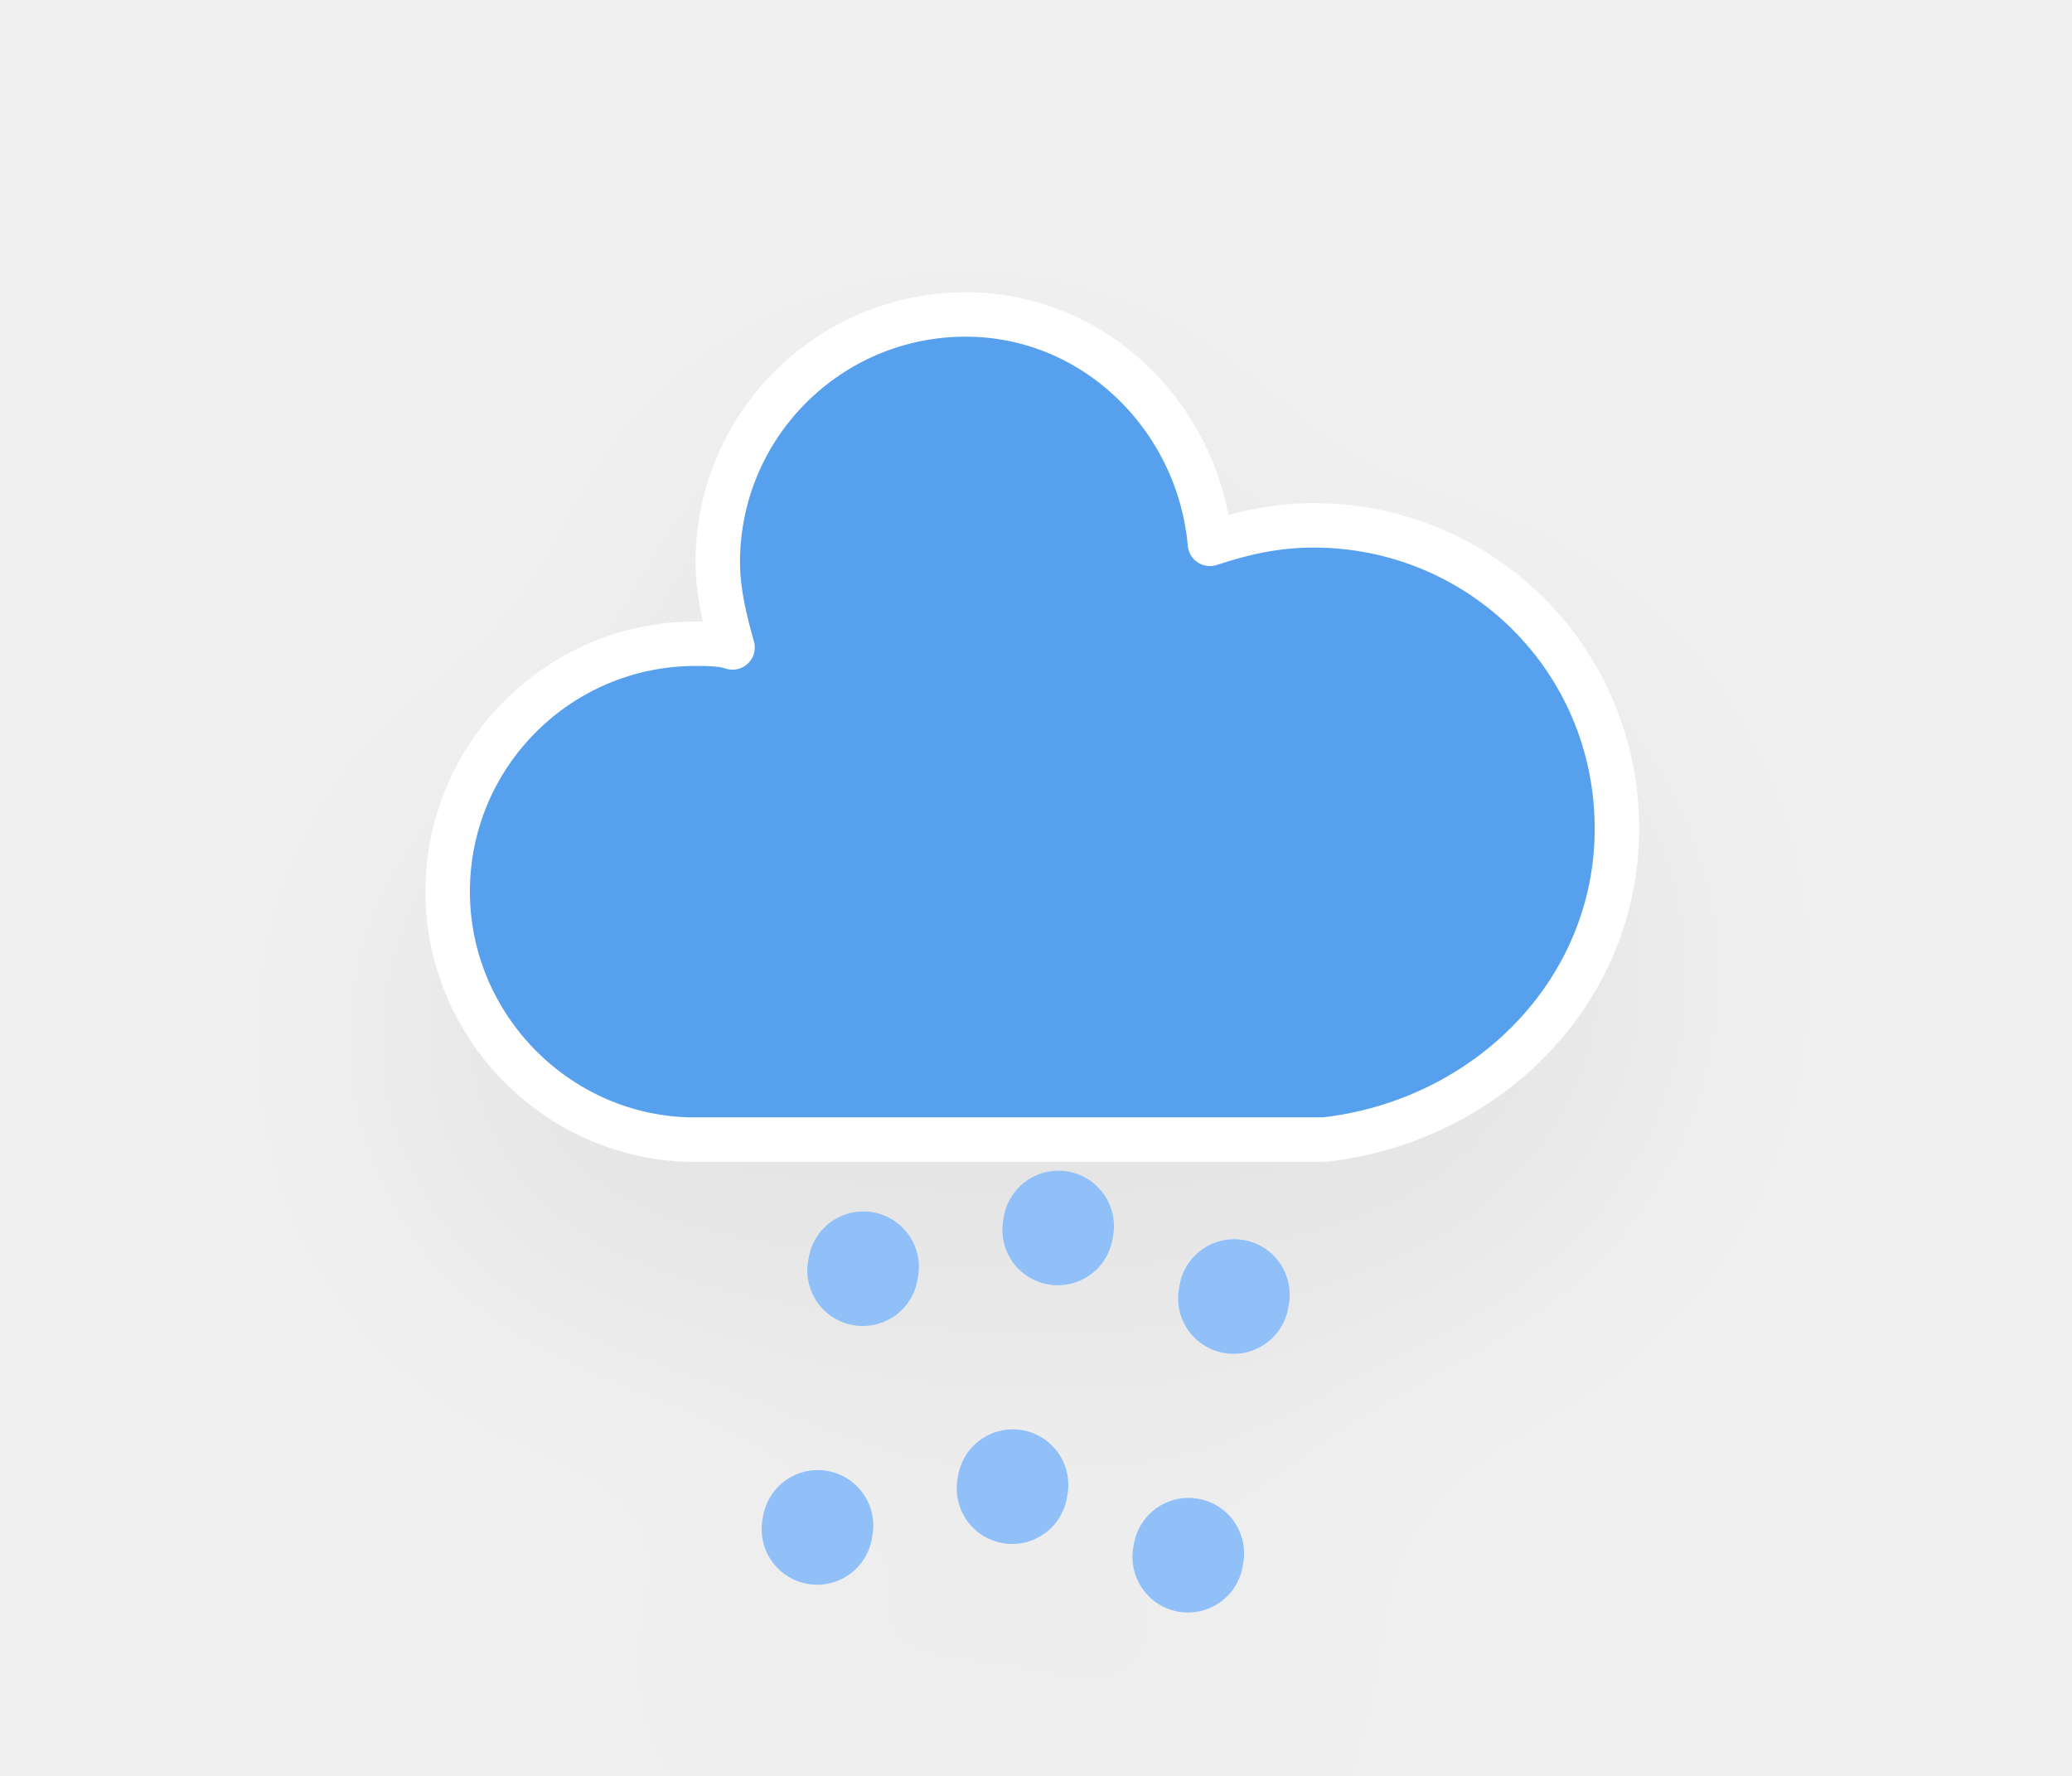
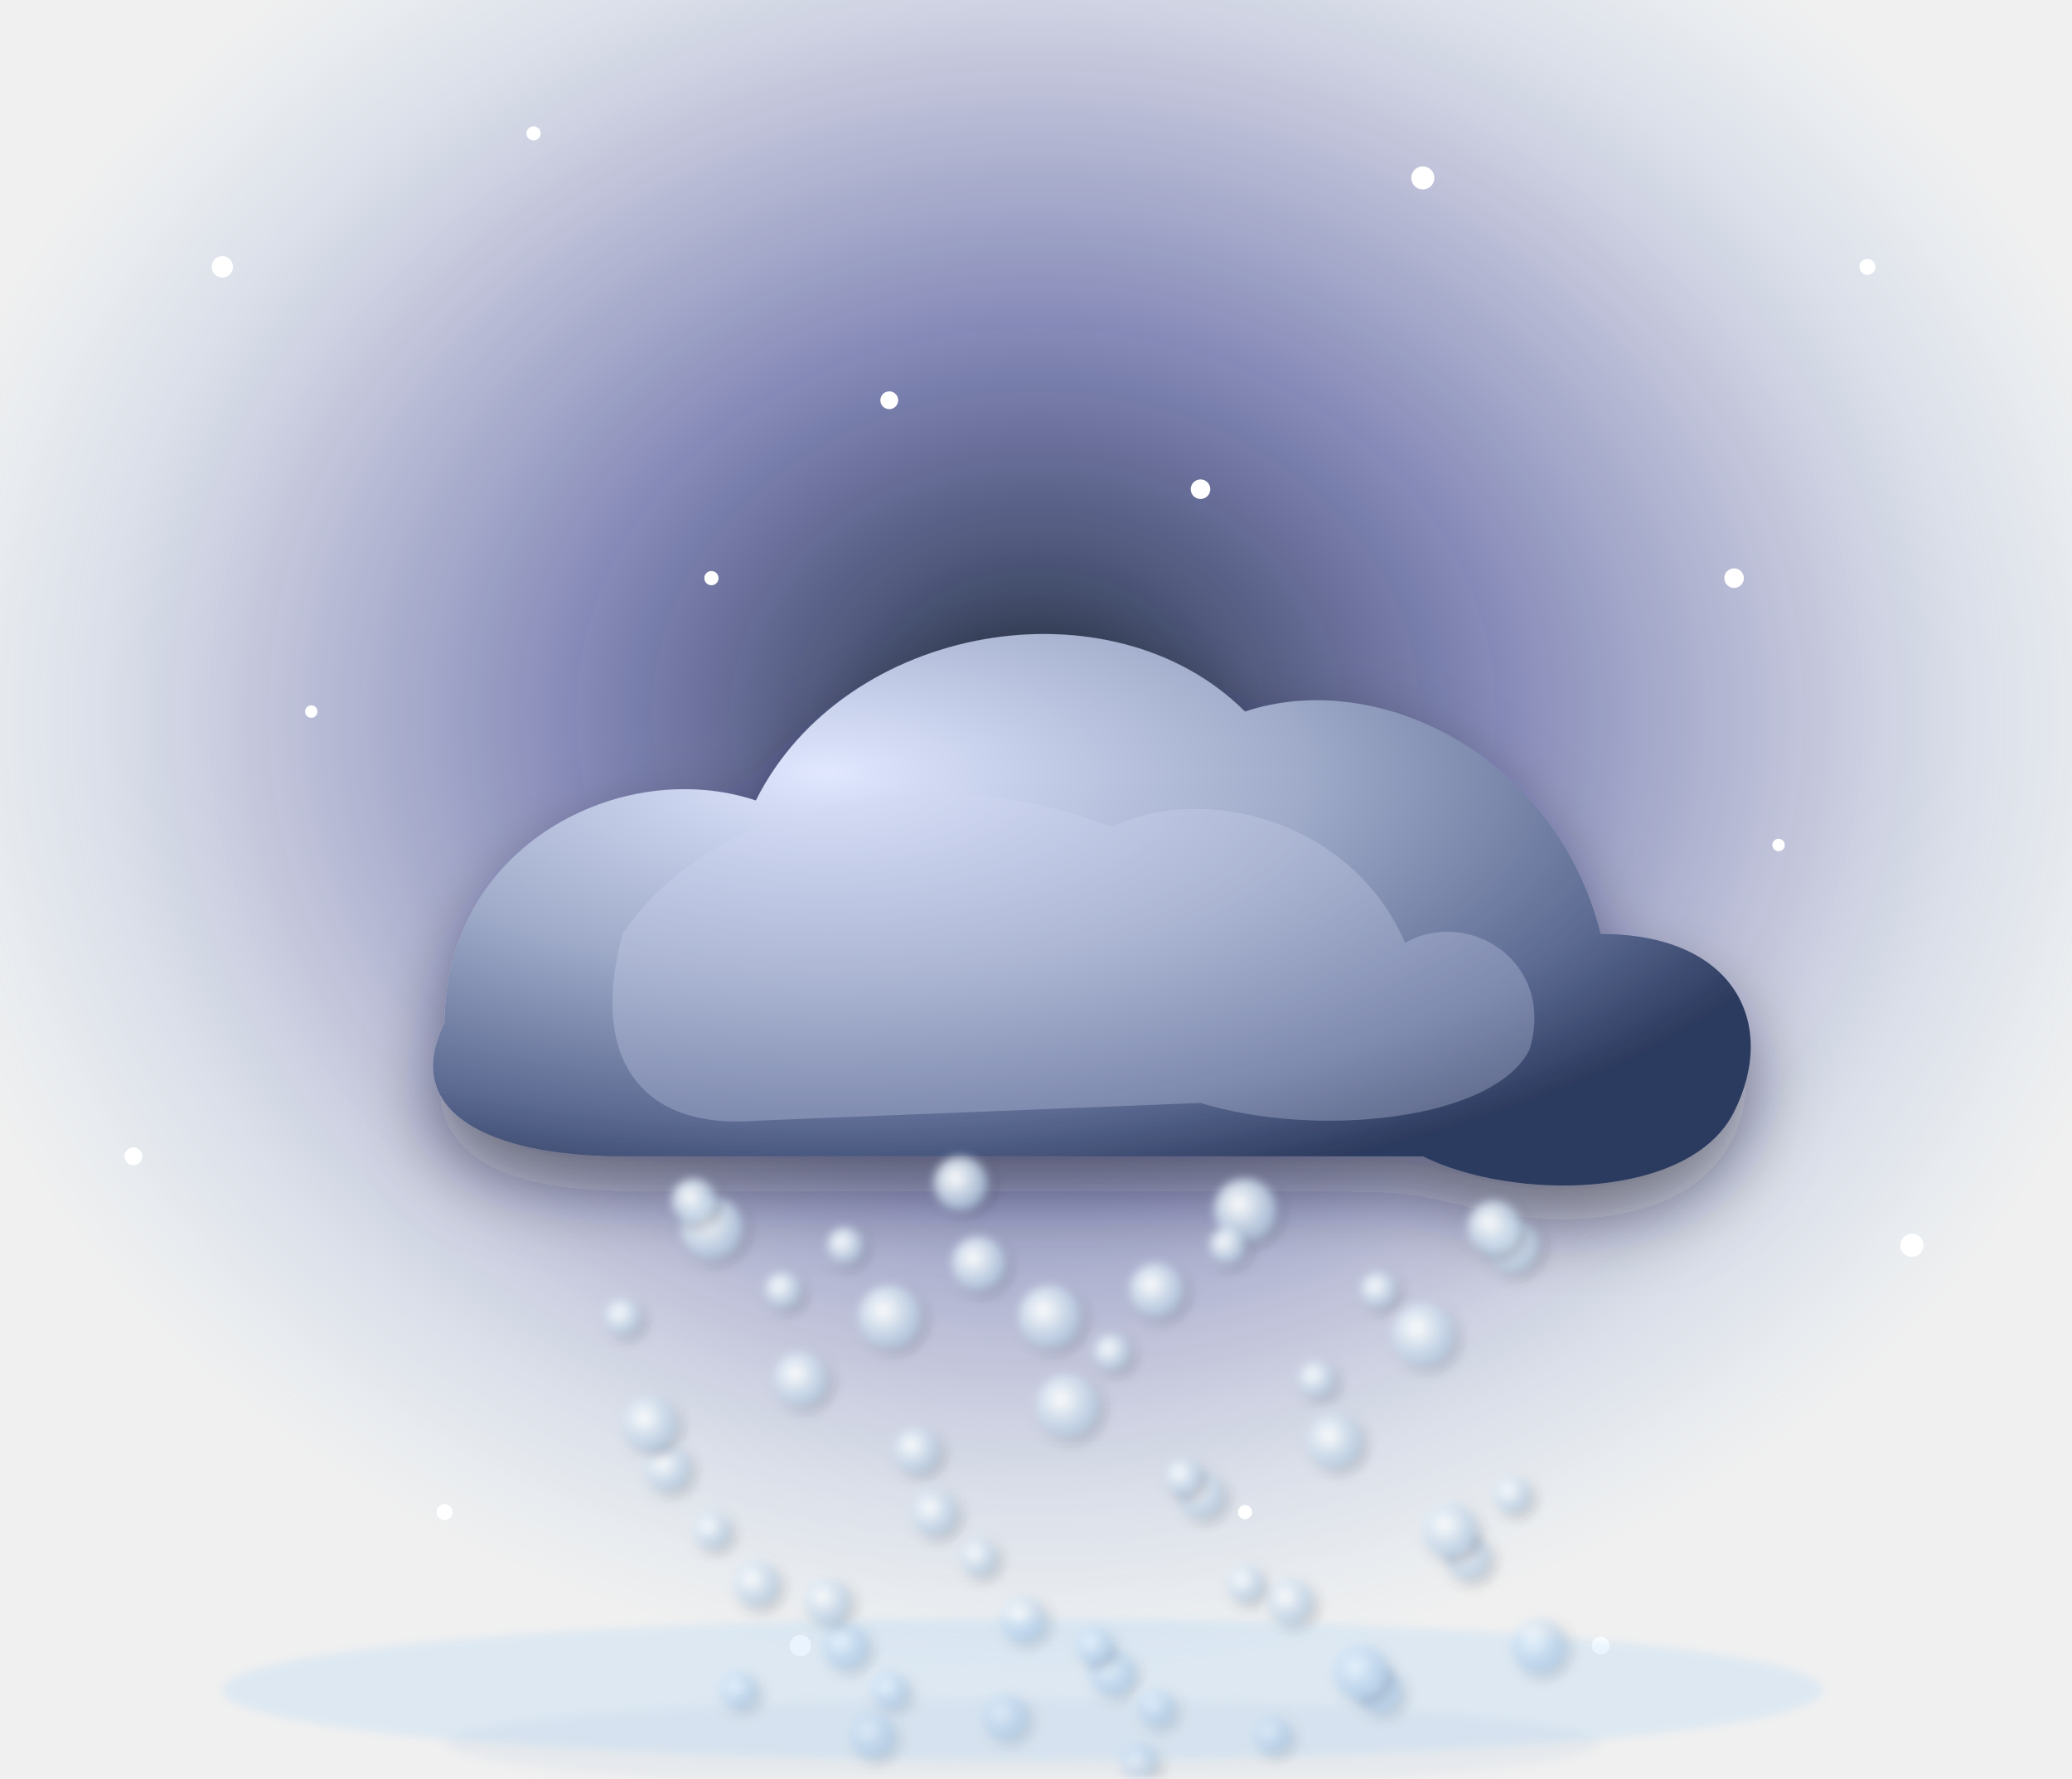
- <svg xmlns="http://www.w3.org/2000/svg" width="56" height="48" version="1.1">
+ <svg xmlns="http://www.w3.org/2000/svg" width="233" height="200" viewBox="0 0 233 200">
  <defs>
-     <filter id="blur" x="-.247" y="-.228" width="1.494" height="1.576">
-       <feGaussianBlur in="SourceAlpha" stdDeviation="3" />
-       <feOffset dx="0" dy="4" result="offsetblur" />
-       <feComponentTransfer>
-         <feFuncA slope="0.05" type="linear" />
-       </feComponentTransfer>
-       <feMerge>
-         <feMergeNode />
-         <feMergeNode in="SourceGraphic" />
-       </feMerge>
+     <radialGradient id="bgNight" cx="50%" cy="40%" r="55%">
+       <stop offset="0%" stop-color="#0D1B2A" stop-opacity="0.9" />
+       <stop offset="40%" stop-color="#1A237E" stop-opacity="0.5" />
+       <stop offset="70%" stop-color="#283593" stop-opacity="0.2" />
+       <stop offset="100%" stop-color="#64B5F6" stop-opacity="0" />
+     </radialGradient>
+     <radialGradient id="cloudNight" cx="30%" cy="25%" r="80%">
+       <stop offset="0%" stop-color="#E0E7FF" />
+       <stop offset="45%" stop-color="#9FABC9" />
+       <stop offset="80%" stop-color="#5C6A92" />
+       <stop offset="100%" stop-color="#2C3A5E" />
+     </radialGradient>
+     <radialGradient id="snowflakeNight" cx="40%" cy="40%" r="60%">
+       <stop offset="0%" stop-color="#FFFFFF" stop-opacity="1" />
+       <stop offset="100%" stop-color="#C0D8F0" stop-opacity="0.6" />
+     </radialGradient>
+     <filter id="cloudShadowNight" x="-20%" y="-20%" width="140%" height="140%">
+       <feDropShadow dx="0" dy="4" stdDeviation="4" flood-color="#0A1128" flood-opacity="0.5" />
    </filter>
-     <style type="text/css">
-          
-          /*
-       /*
- ** CLOUDS
- */
-       @keyframes am-weather-cloud {
-         0% {
-           -webkit-transform: translate(0px, 0px);
-           -moz-transform: translate(0px, 0px);
-           -ms-transform: translate(0px, 0px);
-           transform: translate(0px, 0px);
-         }
+     <filter id="snowGlowNight" x="-50%" y="-50%" width="200%" height="200%">
+       <feGaussianBlur stdDeviation="0.5" />
+     </filter>
+     <filter id="snowShadowNight" x="-30%" y="-30%" width="160%" height="160%">
+       <feDropShadow dx="0.5" dy="0.5" stdDeviation="0.5" flood-color="#0A1128" flood-opacity="0.5" />
+     </filter>
+   </defs>
+   <style>
+     .bgLayerNight {
+       animation: bgPulseNight 8s ease-in-out infinite;
+     }
+     .cloudMoveNight {
+       animation: cloudFloatNight 5s ease-in-out infinite;
+     }
+     .snowflakeNight {
+       animation: fallHeavySnowNight 2.8s ease-in-out infinite;
+       filter: url(#snowShadowNight);
+     }
+     .twinkleStar { animation: twinkle 3s ease-in-out infinite; }
+     .twinkleStarSlow { animation: twinkle 5s ease-in-out infinite; }
+     
+     /* Opóźnienia dla dużej liczby płatków – gęsto, co ~0,1–0,15s (zachowane) */
+     .s1 { animation-delay: 0.00s; }
+     .s2 { animation-delay: 0.10s; }
+     .s3 { animation-delay: 0.20s; }
+     .s4 { animation-delay: 0.30s; }
+     .s5 { animation-delay: 0.40s; }
+     .s6 { animation-delay: 0.50s; }
+     .s7 { animation-delay: 0.60s; }
+     .s8 { animation-delay: 0.70s; }
+     .s9 { animation-delay: 0.80s; }
+     .s10 { animation-delay: 0.90s; }
+     .s11 { animation-delay: 1.00s; }
+     .s12 { animation-delay: 1.10s; }
+     .s13 { animation-delay: 1.20s; }
+     .s14 { animation-delay: 1.30s; }
+     .s15 { animation-delay: 1.40s; }
+     .s16 { animation-delay: 1.50s; }
+     .s17 { animation-delay: 1.60s; }
+     .s18 { animation-delay: 1.70s; }
+     .s19 { animation-delay: 1.80s; }
+     .s20 { animation-delay: 1.90s; }
+     .s21 { animation-delay: 2.00s; }
+     .s22 { animation-delay: 2.10s; }
+     .s23 { animation-delay: 2.20s; }
+     .s24 { animation-delay: 2.30s; }
+     .s25 { animation-delay: 2.40s; }
+     .s26 { animation-delay: 2.50s; }
+     .s27 { animation-delay: 0.05s; }
+     .s28 { animation-delay: 0.15s; }
+     .s29 { animation-delay: 0.25s; }
+     .s30 { animation-delay: 0.35s; }
+     .s31 { animation-delay: 0.45s; }
+     .s32 { animation-delay: 0.55s; }
+     .s33 { animation-delay: 0.65s; }
+     .s34 { animation-delay: 0.75s; }
+     .s35 { animation-delay: 0.85s; }
+     .s36 { animation-delay: 0.95s; }
+     .s37 { animation-delay: 1.05s; }
+     .s38 { animation-delay: 1.15s; }
+     .s39 { animation-delay: 1.25s; }
+     .s40 { animation-delay: 1.35s; }
+     .s41 { animation-delay: 1.45s; }
+     .s42 { animation-delay: 1.55s; }
+     .s43 { animation-delay: 1.65s; }
+     .s44 { animation-delay: 1.75s; }
+     .s45 { animation-delay: 1.85s; }
+     .s46 { animation-delay: 1.95s; }
+     .s47 { animation-delay: 2.05s; }
+     .s48 { animation-delay: 2.15s; }
+     .s49 { animation-delay: 2.25s; }
+     .s50 { animation-delay: 2.35s; }

-         50% {
-           -webkit-transform: translate(2px, 0px);
-           -moz-transform: translate(2px, 0px);
-           -ms-transform: translate(2px, 0px);
-           transform: translate(2px, 0px);
-         }
- 
-         100% {
-           -webkit-transform: translate(0px, 0px);
-           -moz-transform: translate(0px, 0px);
-           -ms-transform: translate(0px, 0px);
-           transform: translate(0px, 0px);
-         }
-       }
- 
-       .am-weather-cloud {
-         -webkit-animation-name: am-weather-cloud;
-         -moz-animation-name: am-weather-cloud;
-         animation-name: am-weather-cloud;
-         -webkit-animation-duration: 3s;
-         -moz-animation-duration: 3s;
-         animation-duration: 3s;
-         -webkit-animation-timing-function: linear;
-         -moz-animation-timing-function: linear;
-         animation-timing-function: linear;
-         -webkit-animation-iteration-count: infinite;
-         -moz-animation-iteration-count: infinite;
-         animation-iteration-count: infinite;
-       }
- 
-          /*
- ** RAIN
- */
-          @keyframes am-weather-rain {
-             0% {
-                stroke-dashoffset: 0;
-             }
- 
-             100% {
-                stroke-dashoffset: -100;
-             }
-          }
- 
-          .am-weather-rain-1 {
-             -webkit-animation-name: am-weather-rain;
-             -moz-animation-name: am-weather-rain;
-             -ms-animation-name: am-weather-rain;
-             animation-name: am-weather-rain;
-             -webkit-animation-duration: 8s;
-             -moz-animation-duration: 8s;
-             -ms-animation-duration: 8s;
-             animation-duration: 8s;
-             -webkit-animation-timing-function: linear;
-             -moz-animation-timing-function: linear;
-             -ms-animation-timing-function: linear;
-             animation-timing-function: linear;
-             -webkit-animation-iteration-count: infinite;
-             -moz-animation-iteration-count: infinite;
-             -ms-animation-iteration-count: infinite;
-             animation-iteration-count: infinite;
-          }
- 
-          .am-weather-rain-2 {
-             -webkit-animation-name: am-weather-rain;
-             -moz-animation-name: am-weather-rain;
-             -ms-animation-name: am-weather-rain;
-             animation-name: am-weather-rain;
-             -webkit-animation-delay: 0.25s;
-             -moz-animation-delay: 0.25s;
-             -ms-animation-delay: 0.25s;
-             animation-delay: 0.25s;
-             -webkit-animation-duration: 8s;
-             -moz-animation-duration: 8s;
-             -ms-animation-duration: 8s;
-             animation-duration: 8s;
-             -webkit-animation-timing-function: linear;
-             -moz-animation-timing-function: linear;
-             -ms-animation-timing-function: linear;
-             animation-timing-function: linear;
-             -webkit-animation-iteration-count: infinite;
-             -moz-animation-iteration-count: infinite;
-             -ms-animation-iteration-count: infinite;
-             animation-iteration-count: infinite;
-          }
-          
-       </style>
-   </defs>
-   <g transform="translate(16,-2)" filter="url(#blur)">
-     <g class="am-weather-cloud" style="-moz-animation-duration:3s;-moz-animation-iteration-count:infinite;-moz-animation-name:am-weather-cloud;-moz-animation-timing-function:linear;-webkit-animation-duration:3s;-webkit-animation-iteration-count:infinite;-webkit-animation-name:am-weather-cloud;-webkit-animation-timing-function:linear">
-       <path transform="translate(-20,-11)" d="m47.7 35.4c0-4.6-3.7-8.2-8.2-8.2-1 0-1.9 0.2-2.8 0.5-0.3-3.4-3.1-6.2-6.6-6.2-3.7 0-6.7 3-6.7 6.7 0 0.8 0.2 1.6 0.4 2.3-0.3-0.1-0.7-0.1-1-0.1-3.7 0-6.7 3-6.7 6.7 0 3.6 2.9 6.6 6.5 6.7h17.2c4.4-0.5 7.9-4 7.9-8.4z" fill="#57a0ee" stroke="#fff" stroke-linejoin="round" stroke-width="1.2" />
-     </g>
-     <g transform="rotate(10,-247.39,200.17) translate(-20,-6.5)" fill="none" stroke="#91c0f8" stroke-dasharray="0.1, 7" stroke-linecap="round" stroke-width="3">
-       <line class="am-weather-rain-1" transform="translate(-5,1)" y2="8" style="-moz-animation-duration:8s;-moz-animation-iteration-count:infinite;-moz-animation-name:am-weather-rain;-moz-animation-timing-function:linear;-ms-animation-duration:8s;-ms-animation-iteration-count:infinite;-ms-animation-name:am-weather-rain;-ms-animation-timing-function:linear;-webkit-animation-duration:8s;-webkit-animation-iteration-count:infinite;-webkit-animation-name:am-weather-rain;-webkit-animation-timing-function:linear" />
-       <line class="am-weather-rain-2" transform="translate(0,-1)" y2="8" style="-moz-animation-delay:0.25s;-moz-animation-duration:8s;-moz-animation-iteration-count:infinite;-moz-animation-name:am-weather-rain;-moz-animation-timing-function:linear;-ms-animation-delay:0.25s;-ms-animation-duration:8s;-ms-animation-iteration-count:infinite;-ms-animation-name:am-weather-rain;-ms-animation-timing-function:linear;-webkit-animation-delay:0.25s;-webkit-animation-duration:8s;-webkit-animation-iteration-count:infinite;-webkit-animation-name:am-weather-rain;-webkit-animation-timing-function:linear" />
-       <line class="am-weather-rain-1" transform="translate(5)" y2="8" style="-moz-animation-duration:8s;-moz-animation-iteration-count:infinite;-moz-animation-name:am-weather-rain;-moz-animation-timing-function:linear;-ms-animation-duration:8s;-ms-animation-iteration-count:infinite;-ms-animation-name:am-weather-rain;-ms-animation-timing-function:linear;-webkit-animation-duration:8s;-webkit-animation-iteration-count:infinite;-webkit-animation-name:am-weather-rain;-webkit-animation-timing-function:linear" />
-     </g>
+     @keyframes bgPulseNight {
+       0%,100% { opacity: 0.85; }
+       50% { opacity: 1; }
+     }
+     @keyframes cloudFloatNight {
+       0%,100% { transform: translateX(0) translateY(0); }
+       50% { transform: translateX(-4px) translateY(-3px); }
+     }
+     @keyframes fallHeavySnowNight {
+       0% { transform: translateY(-20px) translateX(0) rotate(0deg); opacity: 0; }
+       20% { opacity: 0.9; }
+       80% { opacity: 0.7; }
+       100% { transform: translateY(60px) translateX(-10px) rotate(540deg); opacity: 0; }
+     }
+     @keyframes twinkle {
+       0%,100% { opacity: 0.2; transform: scale(0.8); }
+       50% { opacity: 1; transform: scale(1.2); }
+     }
+   </style>
+   <rect width="233" height="200" fill="url(#bgNight)" class="bgLayerNight" />
+   <g fill="#FFFFFF">
+     <circle cx="25" cy="30" r="1.2" class="twinkleStar" style="animation-delay: 0s" />
+     <circle cx="60" cy="15" r="0.8" class="twinkleStarSlow" style="animation-delay: 0.5s" />
+     <circle cx="100" cy="45" r="1" class="twinkleStar" style="animation-delay: 1.2s" />
+     <circle cx="160" cy="20" r="1.3" class="twinkleStar" style="animation-delay: 2s" />
+     <circle cx="210" cy="30" r="0.9" class="twinkleStarSlow" style="animation-delay: 0.8s" />
+     <circle cx="195" cy="65" r="1.1" class="twinkleStar" style="animation-delay: 1.5s" />
+     <circle cx="35" cy="80" r="0.7" class="twinkleStar" style="animation-delay: 2.5s" />
+     <circle cx="15" cy="130" r="1" class="twinkleStarSlow" style="animation-delay: 0.3s" />
+     <circle cx="50" cy="170" r="0.9" class="twinkleStar" style="animation-delay: 1.8s" />
+     <circle cx="90" cy="185" r="1.2" class="twinkleStar" style="animation-delay: 2.2s" />
+     <circle cx="140" cy="170" r="0.8" class="twinkleStarSlow" style="animation-delay: 0.6s" />
+     <circle cx="180" cy="185" r="1" class="twinkleStar" style="animation-delay: 1.1s" />
+     <circle cx="215" cy="140" r="1.3" class="twinkleStar" style="animation-delay: 2.8s" />
+     <circle cx="175" cy="105" r="0.9" class="twinkleStarSlow" style="animation-delay: 1.4s" />
+     <circle cx="55" cy="105" r="0.6" class="twinkleStar" style="animation-delay: 3s" />
+     <circle cx="135" cy="55" r="1.1" class="twinkleStar" style="animation-delay: 0.9s" />
+     <circle cx="80" cy="65" r="0.8" class="twinkleStarSlow" style="animation-delay: 1.7s" />
+     <circle cx="200" cy="95" r="0.7" class="twinkleStar" style="animation-delay: 2.3s" />
  </g>
+   <g class="cloudMoveNight" filter="url(#cloudShadowNight)">
+     <path d="M 50,115               C 50,95 70,85 85,90               C 95,70 125,65 140,80               C 155,75 175,85 180,105               C 195,105 200,115 195,125               C 190,135 170,135 160,130               L 70,130               C 55,130 45,125 50,115 Z" fill="url(#cloudNight)" />
+     <path d="M 70,105 C 80,90 105,85 125,93 C 135,88 152,92 158,106 C 165,102 175,108 172,118 C 168,126 148,128 135,124 L 85,126 C 73,127 66,120 70,105 Z" fill="#D0D8F0" opacity="0.3" />
+   </g>
+   <g filter="url(#snowGlowNight)">
+     <circle class="snowflakeNight s1" cx="80" cy="138" r="3.5" fill="url(#snowflakeNight)" />
+     <circle class="snowflakeNight s2" cx="110" cy="142" r="3" fill="url(#snowflakeNight)" />
+     <circle class="snowflakeNight s3" cx="140" cy="136" r="3.5" fill="url(#snowflakeNight)" />
+     <circle class="snowflakeNight s4" cx="170" cy="140" r="3" fill="url(#snowflakeNight)" />
+     <circle class="snowflakeNight s5" cx="100" cy="148" r="3.5" fill="url(#snowflakeNight)" />
+     <circle class="snowflakeNight s6" cx="130" cy="145" r="3" fill="url(#snowflakeNight)" />
+     <circle class="snowflakeNight s7" cx="160" cy="150" r="3.5" fill="url(#snowflakeNight)" />
+     <circle class="snowflakeNight s8" cx="90" cy="155" r="3" fill="url(#snowflakeNight)" />
+     <circle class="snowflakeNight s9" cx="120" cy="158" r="3.5" fill="url(#snowflakeNight)" />
+     <circle class="snowflakeNight s10" cx="150" cy="162" r="3" fill="url(#snowflakeNight)" />
+     <circle class="snowflakeNight s11" cx="75" cy="165" r="2.5" fill="url(#snowflakeNight)" />
+     <circle class="snowflakeNight s12" cx="105" cy="170" r="2.5" fill="url(#snowflakeNight)" />
+     <circle class="snowflakeNight s13" cx="135" cy="168" r="2.5" fill="url(#snowflakeNight)" />
+     <circle class="snowflakeNight s14" cx="165" cy="175" r="2.5" fill="url(#snowflakeNight)" />
+     <circle class="snowflakeNight s15" cx="85" cy="178" r="2.5" fill="url(#snowflakeNight)" />
+     <circle class="snowflakeNight s16" cx="115" cy="182" r="2.5" fill="url(#snowflakeNight)" />
+     <circle class="snowflakeNight s17" cx="145" cy="180" r="2.5" fill="url(#snowflakeNight)" />
+     <circle class="snowflakeNight s18" cx="95" cy="185" r="2.5" fill="url(#snowflakeNight)" />
+     <circle class="snowflakeNight s19" cx="125" cy="188" r="2.5" fill="url(#snowflakeNight)" />
+     <circle class="snowflakeNight s20" cx="155" cy="190" r="2.5" fill="url(#snowflakeNight)" />
+     <circle class="snowflakeNight s21" cx="70" cy="148" r="2" fill="url(#snowflakeNight)" />
+     <circle class="snowflakeNight s22" cx="95" cy="140" r="2" fill="url(#snowflakeNight)" />
+     <circle class="snowflakeNight s23" cx="125" cy="152" r="2" fill="url(#snowflakeNight)" />
+     <circle class="snowflakeNight s24" cx="155" cy="145" r="2" fill="url(#snowflakeNight)" />
+     <circle class="snowflakeNight s25" cx="80" cy="172" r="2" fill="url(#snowflakeNight)" />
+     <circle class="snowflakeNight s26" cx="110" cy="175" r="2" fill="url(#snowflakeNight)" />
+     <circle class="snowflakeNight s27" cx="140" cy="178" r="2" fill="url(#snowflakeNight)" />
+     <circle class="snowflakeNight s28" cx="170" cy="168" r="2" fill="url(#snowflakeNight)" />
+     <circle class="snowflakeNight s29" cx="100" cy="190" r="2" fill="url(#snowflakeNight)" />
+     <circle class="snowflakeNight s30" cx="130" cy="192" r="2" fill="url(#snowflakeNight)" />
+     <circle class="snowflakeNight s31" cx="78" cy="135" r="2.5" fill="url(#snowflakeNight)" />
+     <circle class="snowflakeNight s32" cx="108" cy="133" r="3" fill="url(#snowflakeNight)" />
+     <circle class="snowflakeNight s33" cx="138" cy="140" r="2" fill="url(#snowflakeNight)" />
+     <circle class="snowflakeNight s34" cx="168" cy="138" r="3" fill="url(#snowflakeNight)" />
+     <circle class="snowflakeNight s35" cx="88" cy="145" r="2" fill="url(#snowflakeNight)" />
+     <circle class="snowflakeNight s36" cx="118" cy="148" r="3.5" fill="url(#snowflakeNight)" />
+     <circle class="snowflakeNight s37" cx="148" cy="155" r="2" fill="url(#snowflakeNight)" />
+     <circle class="snowflakeNight s38" cx="73" cy="160" r="3" fill="url(#snowflakeNight)" />
+     <circle class="snowflakeNight s39" cx="103" cy="163" r="2.5" fill="url(#snowflakeNight)" />
+     <circle class="snowflakeNight s40" cx="133" cy="166" r="2" fill="url(#snowflakeNight)" />
+     <circle class="snowflakeNight s41" cx="163" cy="172" r="3" fill="url(#snowflakeNight)" />
+     <circle class="snowflakeNight s42" cx="93" cy="180" r="2.5" fill="url(#snowflakeNight)" />
+     <circle class="snowflakeNight s43" cx="123" cy="185" r="2" fill="url(#snowflakeNight)" />
+     <circle class="snowflakeNight s44" cx="153" cy="188" r="3" fill="url(#snowflakeNight)" />
+     <circle class="snowflakeNight s45" cx="83" cy="190" r="2" fill="url(#snowflakeNight)" />
+     <circle class="snowflakeNight s46" cx="113" cy="193" r="2.5" fill="url(#snowflakeNight)" />
+     <circle class="snowflakeNight s47" cx="143" cy="195" r="2" fill="url(#snowflakeNight)" />
+     <circle class="snowflakeNight s48" cx="173" cy="185" r="3" fill="url(#snowflakeNight)" />
+     <circle class="snowflakeNight s49" cx="98" cy="195" r="2.5" fill="url(#snowflakeNight)" />
+     <circle class="snowflakeNight s50" cx="128" cy="198" r="2" fill="url(#snowflakeNight)" />
+   </g>
+   <ellipse cx="115" cy="190" rx="90" ry="8" fill="#90CAF9" opacity="0.2" filter="url(#snowGlowNight)" />
+   <ellipse cx="115" cy="196" rx="65" ry="5" fill="#B0C4DE" opacity="0.15" filter="url(#snowGlowNight)" />
</svg>
